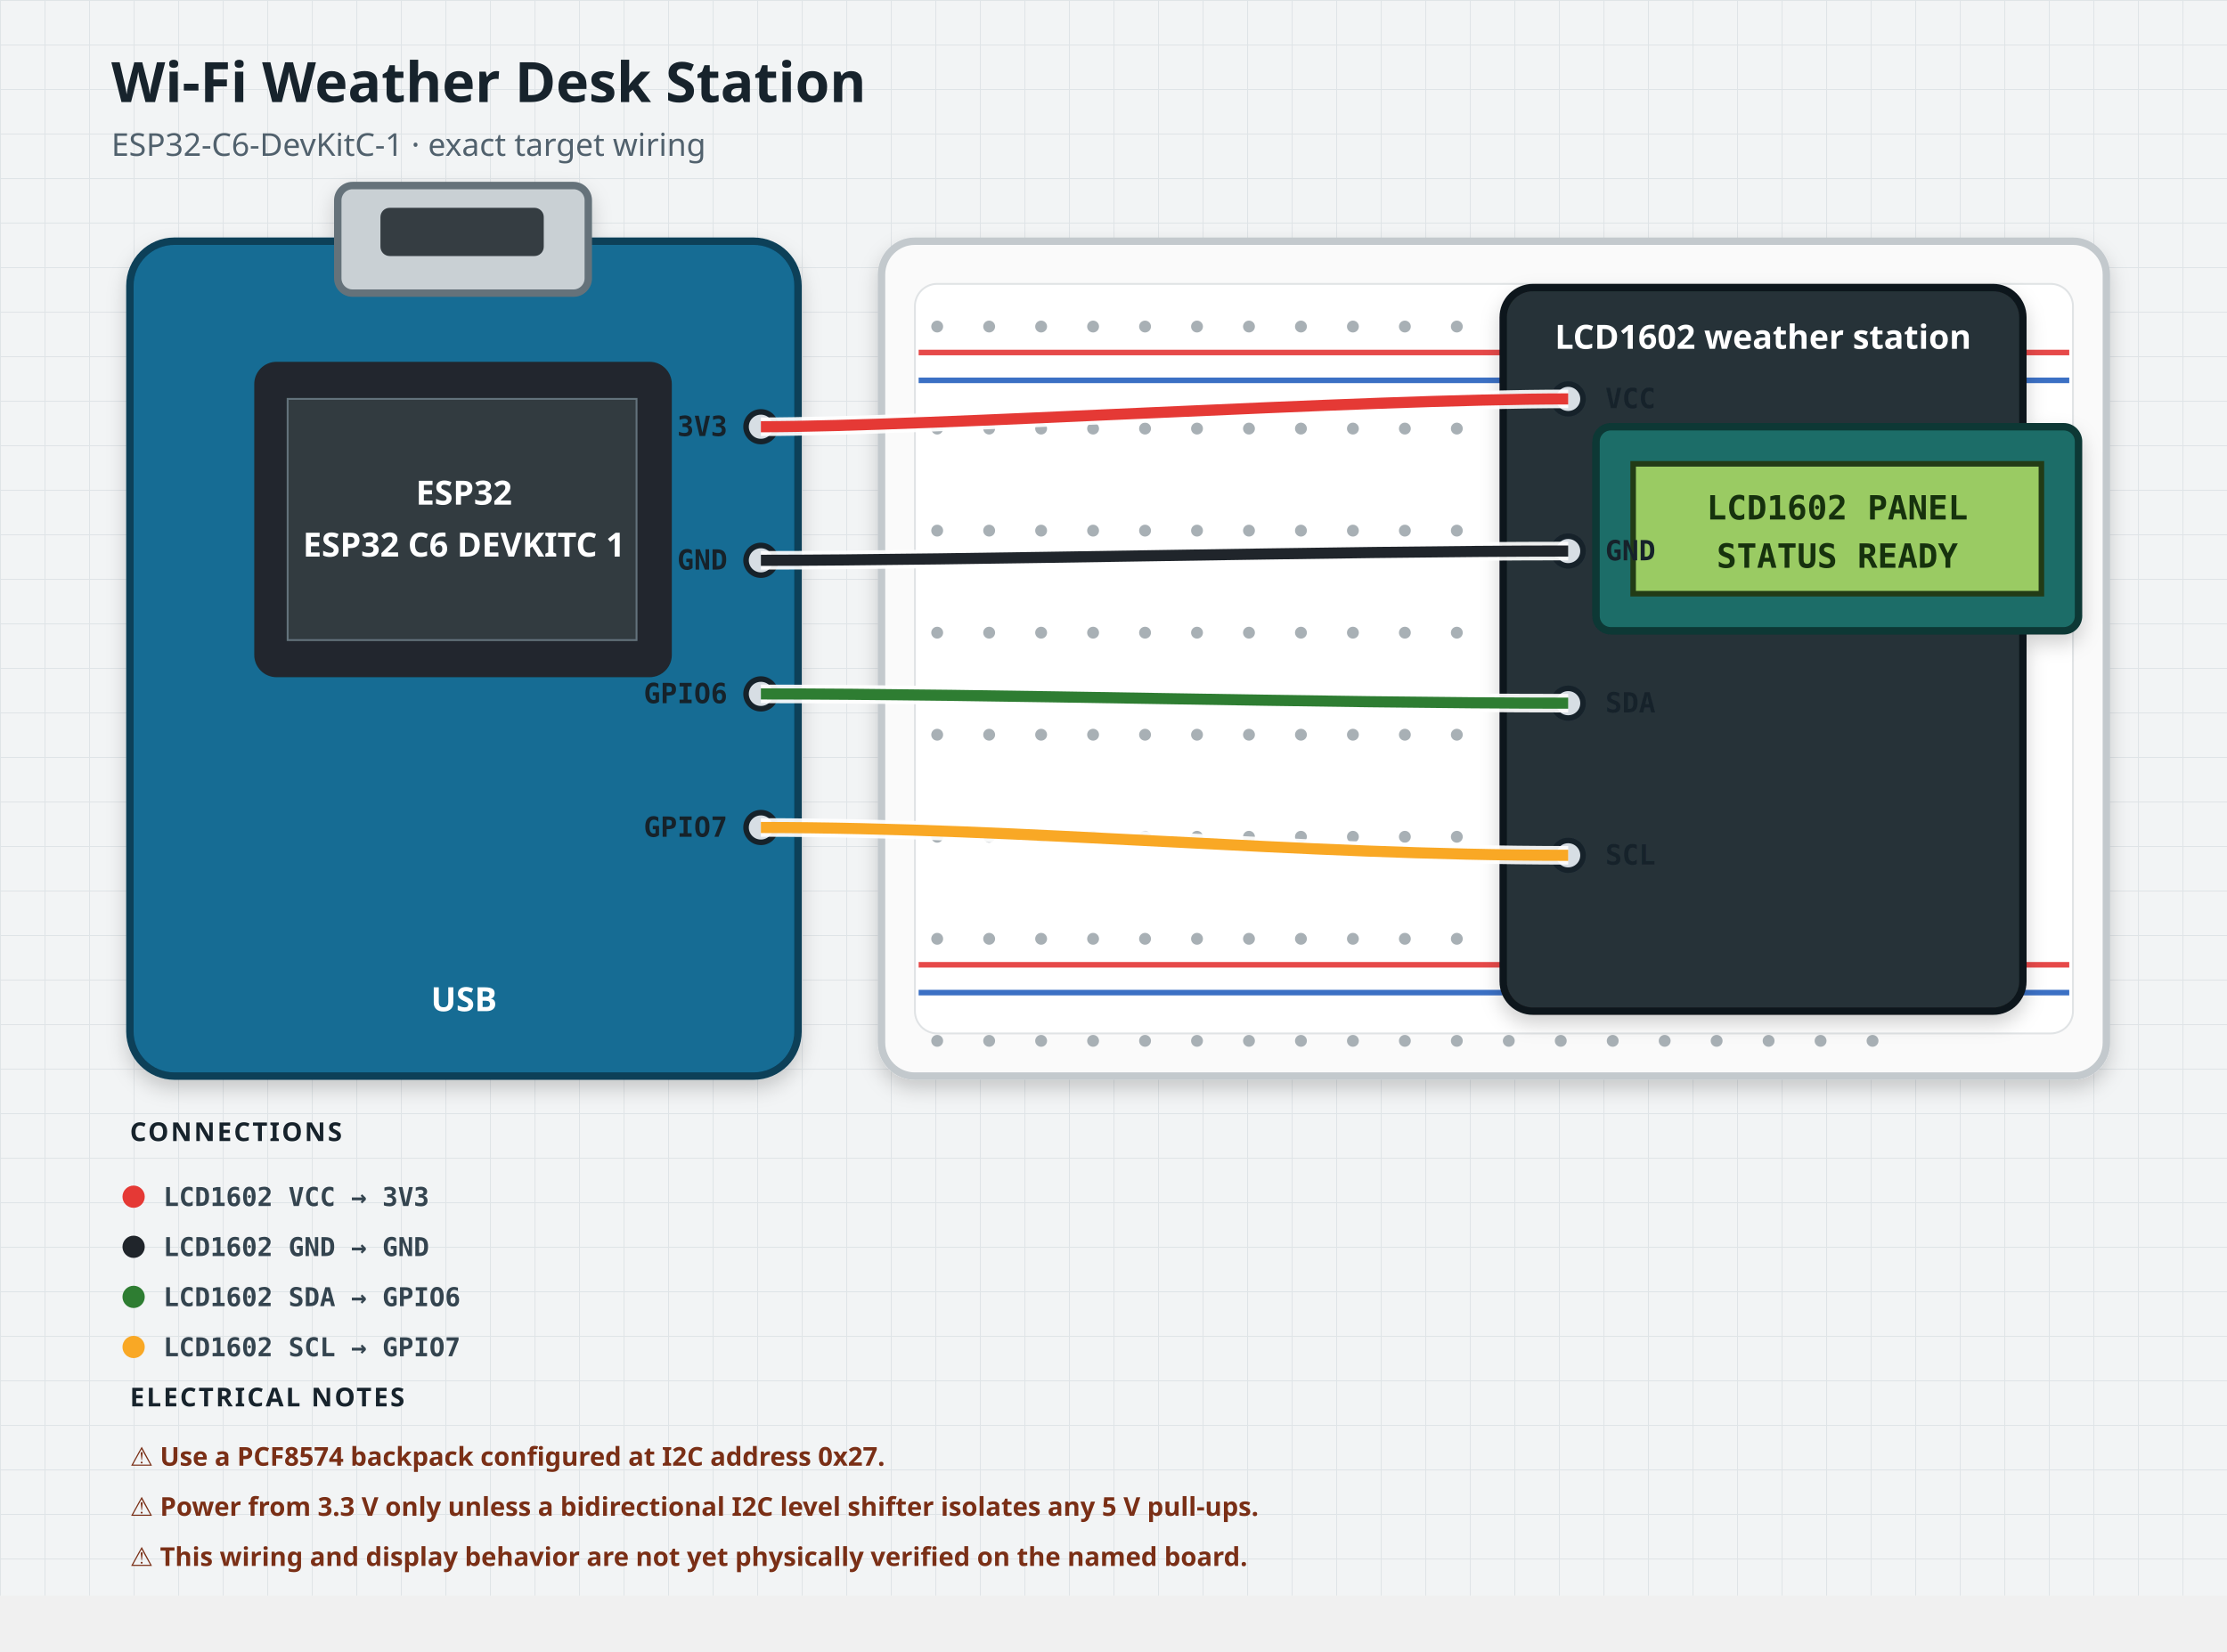
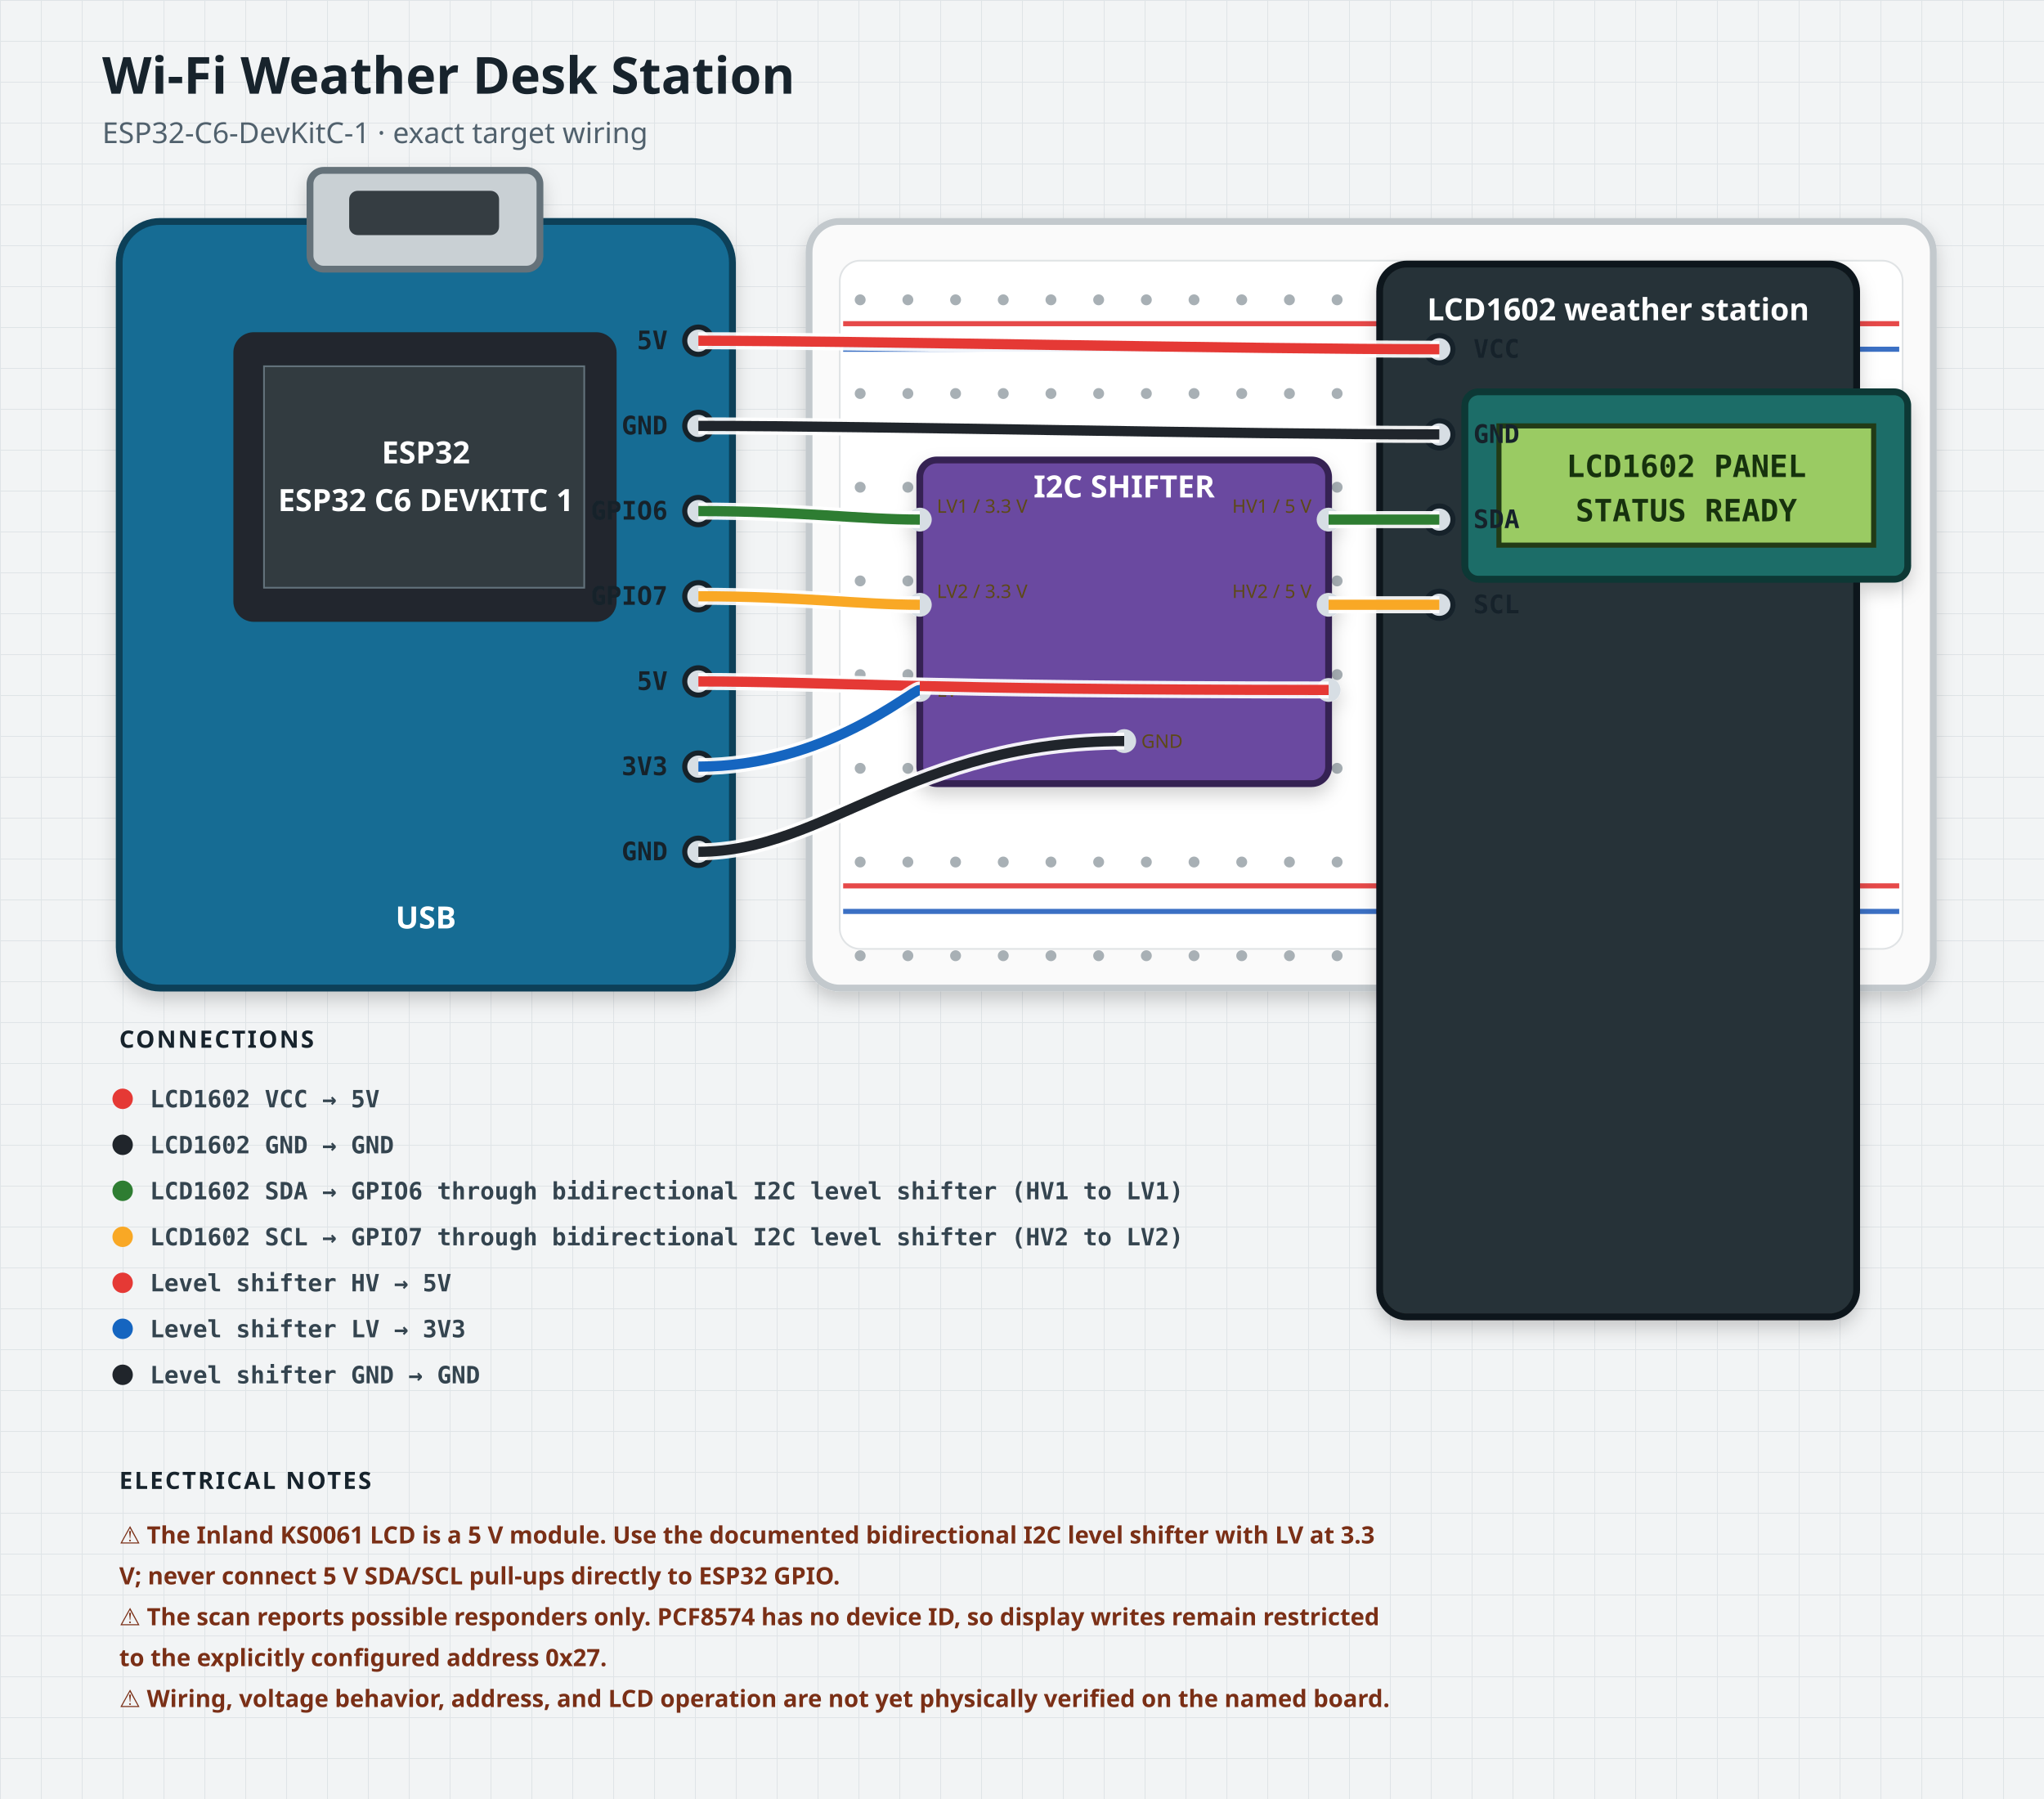
- <svg xmlns="http://www.w3.org/2000/svg" viewBox="0 0 1200 890" role="img" aria-labelledby="title desc">
+ <svg xmlns="http://www.w3.org/2000/svg" viewBox="0 0 1200 1056" role="img" aria-labelledby="title desc">
  <style>.heading{font:700 30px system-ui;fill:#17232c}.sub{font:500 17px system-ui;fill:#51616d}.board{font:700 18px system-ui;fill:white}.pin{font:700 15px ui-monospace,monospace;fill:#17232c}.section{font:700 14px system-ui;fill:#17232c;letter-spacing:.08em}.connection{font:600 14px ui-monospace,monospace;fill:#34444f}.warning{font:650 14px system-ui;fill:#7a2f16}.resistor{font:700 12px ui-monospace,monospace;fill:#5d4a18}.tiny{font:11px system-ui;fill:#5d4a18}</style>
  <defs>
    <pattern id="grid" width="24" height="24" patternUnits="userSpaceOnUse">
      <path d="M24 0H0V24" fill="none" stroke="#dfe4e7" stroke-width="1" />
    </pattern>
    <filter id="shadow">
      <feDropShadow dx="0" dy="5" stdDeviation="5" flood-opacity=".18" />
    </filter>
  </defs>
-   <rect width="1200" height="860" fill="#f2f4f5" />
-   <rect width="1200" height="860" fill="url(#grid)" />
+   <rect width="1200" height="1056" fill="#f2f4f5" />
+   <rect width="1200" height="1056" fill="url(#grid)" />
  <text x="60" y="55" class="heading">Wi-Fi Weather Desk Station</text>
  <text x="60" y="84" class="sub">ESP32-C6-DevKitC-1 · exact target wiring</text>
  <g filter="url(#shadow)">
    <rect x="70" y="130" width="360" height="450" rx="24" fill="#146c94" stroke="#0b3f59" stroke-width="4" />
    <rect x="182" y="100" width="135" height="58" rx="8" fill="#c9d0d4" stroke="#65727a" stroke-width="4" />
    <rect x="205" y="112" width="88" height="26" rx="5" fill="#343c42" />
    <rect x="137" y="195" width="225" height="170" rx="12" fill="#20282e" />
    <path d="M155 215h188v130H155z" fill="#303a41" stroke="#64727b" />
    <text x="250" y="272" text-anchor="middle" class="board">ESP32</text>
    <text x="250" y="300" text-anchor="middle" class="board">ESP32 C6 DEVKITC 1</text>
    <text x="250" y="545" text-anchor="middle" class="board">USB</text>
-     <circle cx="410" cy="230" r="8" fill="#d7dee4" stroke="#17232c" stroke-width="3" />
-     <text x="392" y="235" text-anchor="end" class="pin">3V3</text>
-     <circle cx="410" cy="302" r="8" fill="#d7dee4" stroke="#17232c" stroke-width="3" />
-     <text x="392" y="307" text-anchor="end" class="pin">GND</text>
-     <circle cx="410" cy="374" r="8" fill="#d7dee4" stroke="#17232c" stroke-width="3" />
-     <text x="392" y="379" text-anchor="end" class="pin">GPIO6</text>
-     <circle cx="410" cy="446" r="8" fill="#d7dee4" stroke="#17232c" stroke-width="3" />
-     <text x="392" y="451" text-anchor="end" class="pin">GPIO7</text>
+     <circle cx="410" cy="200" r="8" fill="#d7dee4" stroke="#17232c" stroke-width="3" />
+     <text x="392" y="205" text-anchor="end" class="pin">5V</text>
+     <circle cx="410" cy="250" r="8" fill="#d7dee4" stroke="#17232c" stroke-width="3" />
+     <text x="392" y="255" text-anchor="end" class="pin">GND</text>
+     <circle cx="410" cy="300" r="8" fill="#d7dee4" stroke="#17232c" stroke-width="3" />
+     <text x="392" y="305" text-anchor="end" class="pin">GPIO6</text>
+     <circle cx="410" cy="350" r="8" fill="#d7dee4" stroke="#17232c" stroke-width="3" />
+     <text x="392" y="355" text-anchor="end" class="pin">GPIO7</text>
+     <circle cx="410" cy="400" r="8" fill="#d7dee4" stroke="#17232c" stroke-width="3" />
+     <text x="392" y="405" text-anchor="end" class="pin">5V</text>
+     <circle cx="410" cy="450" r="8" fill="#d7dee4" stroke="#17232c" stroke-width="3" />
+     <text x="392" y="455" text-anchor="end" class="pin">3V3</text>
+     <circle cx="410" cy="500" r="8" fill="#d7dee4" stroke="#17232c" stroke-width="3" />
+     <text x="392" y="505" text-anchor="end" class="pin">GND</text>
  </g>
  <g filter="url(#shadow)">
    <rect x="475" y="130" width="660" height="450" rx="18" fill="#fafafa" stroke="#c3c9cd" stroke-width="4" />
    <rect x="493" y="153" width="624" height="404" rx="12" fill="#fff" stroke="#e0e3e5" />
    <circle cx="505" cy="176" r="3.2" fill="#a8b0b5" />
    <circle cx="533" cy="176" r="3.2" fill="#a8b0b5" />
    <circle cx="561" cy="176" r="3.2" fill="#a8b0b5" />
    <circle cx="589" cy="176" r="3.2" fill="#a8b0b5" />
    <circle cx="617" cy="176" r="3.2" fill="#a8b0b5" />
    <circle cx="645" cy="176" r="3.2" fill="#a8b0b5" />
    <circle cx="673" cy="176" r="3.2" fill="#a8b0b5" />
    <circle cx="701" cy="176" r="3.2" fill="#a8b0b5" />
    <circle cx="729" cy="176" r="3.2" fill="#a8b0b5" />
    <circle cx="757" cy="176" r="3.2" fill="#a8b0b5" />
    <circle cx="785" cy="176" r="3.2" fill="#a8b0b5" />
    <circle cx="813" cy="176" r="3.2" fill="#a8b0b5" />
    <circle cx="841" cy="176" r="3.2" fill="#a8b0b5" />
    <circle cx="869" cy="176" r="3.2" fill="#a8b0b5" />
    <circle cx="897" cy="176" r="3.2" fill="#a8b0b5" />
    <circle cx="925" cy="176" r="3.2" fill="#a8b0b5" />
    <circle cx="953" cy="176" r="3.2" fill="#a8b0b5" />
    <circle cx="981" cy="176" r="3.2" fill="#a8b0b5" />
    <circle cx="1009" cy="176" r="3.2" fill="#a8b0b5" />
    <circle cx="505" cy="231" r="3.2" fill="#a8b0b5" />
    <circle cx="533" cy="231" r="3.2" fill="#a8b0b5" />
    <circle cx="561" cy="231" r="3.2" fill="#a8b0b5" />
    <circle cx="589" cy="231" r="3.2" fill="#a8b0b5" />
    <circle cx="617" cy="231" r="3.2" fill="#a8b0b5" />
    <circle cx="645" cy="231" r="3.2" fill="#a8b0b5" />
    <circle cx="673" cy="231" r="3.2" fill="#a8b0b5" />
    <circle cx="701" cy="231" r="3.2" fill="#a8b0b5" />
    <circle cx="729" cy="231" r="3.2" fill="#a8b0b5" />
    <circle cx="757" cy="231" r="3.2" fill="#a8b0b5" />
    <circle cx="785" cy="231" r="3.2" fill="#a8b0b5" />
    <circle cx="813" cy="231" r="3.2" fill="#a8b0b5" />
    <circle cx="841" cy="231" r="3.2" fill="#a8b0b5" />
    <circle cx="869" cy="231" r="3.2" fill="#a8b0b5" />
    <circle cx="897" cy="231" r="3.2" fill="#a8b0b5" />
    <circle cx="925" cy="231" r="3.2" fill="#a8b0b5" />
    <circle cx="953" cy="231" r="3.2" fill="#a8b0b5" />
    <circle cx="981" cy="231" r="3.2" fill="#a8b0b5" />
    <circle cx="1009" cy="231" r="3.2" fill="#a8b0b5" />
    <circle cx="505" cy="286" r="3.2" fill="#a8b0b5" />
    <circle cx="533" cy="286" r="3.2" fill="#a8b0b5" />
    <circle cx="561" cy="286" r="3.2" fill="#a8b0b5" />
    <circle cx="589" cy="286" r="3.2" fill="#a8b0b5" />
    <circle cx="617" cy="286" r="3.2" fill="#a8b0b5" />
    <circle cx="645" cy="286" r="3.2" fill="#a8b0b5" />
    <circle cx="673" cy="286" r="3.2" fill="#a8b0b5" />
    <circle cx="701" cy="286" r="3.2" fill="#a8b0b5" />
    <circle cx="729" cy="286" r="3.2" fill="#a8b0b5" />
    <circle cx="757" cy="286" r="3.2" fill="#a8b0b5" />
    <circle cx="785" cy="286" r="3.2" fill="#a8b0b5" />
    <circle cx="813" cy="286" r="3.2" fill="#a8b0b5" />
    <circle cx="841" cy="286" r="3.2" fill="#a8b0b5" />
    <circle cx="869" cy="286" r="3.2" fill="#a8b0b5" />
    <circle cx="897" cy="286" r="3.2" fill="#a8b0b5" />
    <circle cx="925" cy="286" r="3.2" fill="#a8b0b5" />
    <circle cx="953" cy="286" r="3.2" fill="#a8b0b5" />
    <circle cx="981" cy="286" r="3.2" fill="#a8b0b5" />
    <circle cx="1009" cy="286" r="3.2" fill="#a8b0b5" />
    <circle cx="505" cy="341" r="3.2" fill="#a8b0b5" />
    <circle cx="533" cy="341" r="3.2" fill="#a8b0b5" />
    <circle cx="561" cy="341" r="3.2" fill="#a8b0b5" />
    <circle cx="589" cy="341" r="3.2" fill="#a8b0b5" />
    <circle cx="617" cy="341" r="3.2" fill="#a8b0b5" />
    <circle cx="645" cy="341" r="3.2" fill="#a8b0b5" />
    <circle cx="673" cy="341" r="3.2" fill="#a8b0b5" />
    <circle cx="701" cy="341" r="3.2" fill="#a8b0b5" />
    <circle cx="729" cy="341" r="3.2" fill="#a8b0b5" />
    <circle cx="757" cy="341" r="3.2" fill="#a8b0b5" />
    <circle cx="785" cy="341" r="3.2" fill="#a8b0b5" />
    <circle cx="813" cy="341" r="3.2" fill="#a8b0b5" />
    <circle cx="841" cy="341" r="3.2" fill="#a8b0b5" />
    <circle cx="869" cy="341" r="3.2" fill="#a8b0b5" />
    <circle cx="897" cy="341" r="3.2" fill="#a8b0b5" />
    <circle cx="925" cy="341" r="3.2" fill="#a8b0b5" />
    <circle cx="953" cy="341" r="3.2" fill="#a8b0b5" />
    <circle cx="981" cy="341" r="3.2" fill="#a8b0b5" />
    <circle cx="1009" cy="341" r="3.2" fill="#a8b0b5" />
    <circle cx="505" cy="396" r="3.2" fill="#a8b0b5" />
    <circle cx="533" cy="396" r="3.2" fill="#a8b0b5" />
    <circle cx="561" cy="396" r="3.2" fill="#a8b0b5" />
    <circle cx="589" cy="396" r="3.2" fill="#a8b0b5" />
    <circle cx="617" cy="396" r="3.2" fill="#a8b0b5" />
    <circle cx="645" cy="396" r="3.2" fill="#a8b0b5" />
    <circle cx="673" cy="396" r="3.2" fill="#a8b0b5" />
    <circle cx="701" cy="396" r="3.2" fill="#a8b0b5" />
    <circle cx="729" cy="396" r="3.2" fill="#a8b0b5" />
    <circle cx="757" cy="396" r="3.2" fill="#a8b0b5" />
    <circle cx="785" cy="396" r="3.2" fill="#a8b0b5" />
    <circle cx="813" cy="396" r="3.2" fill="#a8b0b5" />
    <circle cx="841" cy="396" r="3.2" fill="#a8b0b5" />
    <circle cx="869" cy="396" r="3.2" fill="#a8b0b5" />
    <circle cx="897" cy="396" r="3.2" fill="#a8b0b5" />
    <circle cx="925" cy="396" r="3.2" fill="#a8b0b5" />
    <circle cx="953" cy="396" r="3.2" fill="#a8b0b5" />
    <circle cx="981" cy="396" r="3.2" fill="#a8b0b5" />
    <circle cx="1009" cy="396" r="3.2" fill="#a8b0b5" />
    <circle cx="505" cy="451" r="3.2" fill="#a8b0b5" />
    <circle cx="533" cy="451" r="3.2" fill="#a8b0b5" />
    <circle cx="561" cy="451" r="3.2" fill="#a8b0b5" />
    <circle cx="589" cy="451" r="3.2" fill="#a8b0b5" />
    <circle cx="617" cy="451" r="3.2" fill="#a8b0b5" />
    <circle cx="645" cy="451" r="3.2" fill="#a8b0b5" />
    <circle cx="673" cy="451" r="3.2" fill="#a8b0b5" />
    <circle cx="701" cy="451" r="3.2" fill="#a8b0b5" />
    <circle cx="729" cy="451" r="3.2" fill="#a8b0b5" />
    <circle cx="757" cy="451" r="3.2" fill="#a8b0b5" />
    <circle cx="785" cy="451" r="3.2" fill="#a8b0b5" />
    <circle cx="813" cy="451" r="3.2" fill="#a8b0b5" />
    <circle cx="841" cy="451" r="3.2" fill="#a8b0b5" />
    <circle cx="869" cy="451" r="3.2" fill="#a8b0b5" />
    <circle cx="897" cy="451" r="3.2" fill="#a8b0b5" />
    <circle cx="925" cy="451" r="3.2" fill="#a8b0b5" />
    <circle cx="953" cy="451" r="3.2" fill="#a8b0b5" />
    <circle cx="981" cy="451" r="3.2" fill="#a8b0b5" />
    <circle cx="1009" cy="451" r="3.2" fill="#a8b0b5" />
    <circle cx="505" cy="506" r="3.2" fill="#a8b0b5" />
    <circle cx="533" cy="506" r="3.2" fill="#a8b0b5" />
    <circle cx="561" cy="506" r="3.2" fill="#a8b0b5" />
    <circle cx="589" cy="506" r="3.2" fill="#a8b0b5" />
    <circle cx="617" cy="506" r="3.2" fill="#a8b0b5" />
    <circle cx="645" cy="506" r="3.2" fill="#a8b0b5" />
    <circle cx="673" cy="506" r="3.2" fill="#a8b0b5" />
    <circle cx="701" cy="506" r="3.2" fill="#a8b0b5" />
    <circle cx="729" cy="506" r="3.2" fill="#a8b0b5" />
    <circle cx="757" cy="506" r="3.2" fill="#a8b0b5" />
    <circle cx="785" cy="506" r="3.2" fill="#a8b0b5" />
    <circle cx="813" cy="506" r="3.2" fill="#a8b0b5" />
    <circle cx="841" cy="506" r="3.2" fill="#a8b0b5" />
    <circle cx="869" cy="506" r="3.2" fill="#a8b0b5" />
    <circle cx="897" cy="506" r="3.2" fill="#a8b0b5" />
    <circle cx="925" cy="506" r="3.2" fill="#a8b0b5" />
    <circle cx="953" cy="506" r="3.2" fill="#a8b0b5" />
    <circle cx="981" cy="506" r="3.2" fill="#a8b0b5" />
    <circle cx="1009" cy="506" r="3.2" fill="#a8b0b5" />
    <circle cx="505" cy="561" r="3.2" fill="#a8b0b5" />
    <circle cx="533" cy="561" r="3.2" fill="#a8b0b5" />
    <circle cx="561" cy="561" r="3.2" fill="#a8b0b5" />
    <circle cx="589" cy="561" r="3.2" fill="#a8b0b5" />
    <circle cx="617" cy="561" r="3.2" fill="#a8b0b5" />
    <circle cx="645" cy="561" r="3.2" fill="#a8b0b5" />
    <circle cx="673" cy="561" r="3.2" fill="#a8b0b5" />
    <circle cx="701" cy="561" r="3.2" fill="#a8b0b5" />
    <circle cx="729" cy="561" r="3.2" fill="#a8b0b5" />
    <circle cx="757" cy="561" r="3.2" fill="#a8b0b5" />
    <circle cx="785" cy="561" r="3.2" fill="#a8b0b5" />
    <circle cx="813" cy="561" r="3.2" fill="#a8b0b5" />
    <circle cx="841" cy="561" r="3.2" fill="#a8b0b5" />
    <circle cx="869" cy="561" r="3.2" fill="#a8b0b5" />
    <circle cx="897" cy="561" r="3.2" fill="#a8b0b5" />
    <circle cx="925" cy="561" r="3.2" fill="#a8b0b5" />
    <circle cx="953" cy="561" r="3.2" fill="#a8b0b5" />
    <circle cx="981" cy="561" r="3.2" fill="#a8b0b5" />
    <circle cx="1009" cy="561" r="3.2" fill="#a8b0b5" />
    <path d="M495 190h620M495 520h620" stroke="#e64a4a" stroke-width="3" />
    <path d="M495 205h620M495 535h620" stroke="#3b70c4" stroke-width="3" />
  </g>
  <g filter="url(#shadow)">
-     <rect x="810" y="155" width="280" height="390" rx="16" fill="#263238" stroke="#11181c" stroke-width="4" />
+     <rect x="540" y="270" width="240" height="190" rx="10" fill="#6b4aa0" stroke="#362052" stroke-width="4" />
+     <text x="660" y="292" text-anchor="middle" class="board">I2C SHIFTER</text>
+     <circle cx="540" cy="305" r="7" fill="#d7dee4" />
+     <text x="550" y="301" class="tiny">LV1 / 3.3 V</text>
+     <circle cx="780" cy="305" r="7" fill="#d7dee4" />
+     <text x="770" y="301" text-anchor="end" class="tiny">HV1 / 5 V</text>
+     <circle cx="540" cy="355" r="7" fill="#d7dee4" />
+     <text x="550" y="351" class="tiny">LV2 / 3.3 V</text>
+     <circle cx="780" cy="355" r="7" fill="#d7dee4" />
+     <text x="770" y="351" text-anchor="end" class="tiny">HV2 / 5 V</text>
+     <circle cx="540" cy="405" r="7" fill="#d7dee4" />
+     <text x="550" y="409" class="tiny">LV</text>
+     <circle cx="780" cy="405" r="7" fill="#d7dee4" />
+     <text x="770" y="409" text-anchor="end" class="tiny">HV</text>
+     <circle cx="660" cy="435" r="7" fill="#d7dee4" />
+     <text x="670" y="439" class="tiny">GND</text>
+   </g>
+   <g filter="url(#shadow)">
+     <rect x="810" y="155" width="280" height="618" rx="16" fill="#263238" stroke="#11181c" stroke-width="4" />
    <text x="950" y="188" text-anchor="middle" class="board">LCD1602 weather station</text>
    <g>
      <rect x="860" y="230" width="260" height="110" rx="8" fill="#1c6d67" stroke="#0c3734" stroke-width="4" />
      <rect x="880" y="250" width="220" height="70" fill="#9acb63" stroke="#233b19" stroke-width="3" />
      <text x="990" y="280" text-anchor="middle" style="font:700 18px ui-monospace,monospace;fill:#193111">LCD1602 PANEL</text>
      <text x="990" y="306" text-anchor="middle" style="font:700 18px ui-monospace,monospace;fill:#193111">STATUS READY</text>
    </g>
-     <circle cx="845" cy="215" r="8" fill="#d7dee4" stroke="#17232c" stroke-width="3" />
-     <text x="865" y="220" class="pin">VCC</text>
-     <circle cx="845" cy="297" r="8" fill="#d7dee4" stroke="#17232c" stroke-width="3" />
-     <text x="865" y="302" class="pin">GND</text>
-     <circle cx="845" cy="379" r="8" fill="#d7dee4" stroke="#17232c" stroke-width="3" />
-     <text x="865" y="384" class="pin">SDA</text>
-     <circle cx="845" cy="461" r="8" fill="#d7dee4" stroke="#17232c" stroke-width="3" />
-     <text x="865" y="466" class="pin">SCL</text>
-   </g>
-   <path d="M410 230 C 500 230, 735 215, 845 215" fill="none" stroke="#fff" stroke-width="10" opacity=".92" />
-   <path d="M410 230 C 500 230, 735 215, 845 215" fill="none" stroke="#e53935" stroke-width="6" />
-   <path d="M410 302 C 518 302, 723 297, 845 297" fill="none" stroke="#fff" stroke-width="10" opacity=".92" />
-   <path d="M410 302 C 518 302, 723 297, 845 297" fill="none" stroke="#20252b" stroke-width="6" />
-   <path d="M410 374 C 536 374, 711 379, 845 379" fill="none" stroke="#fff" stroke-width="10" opacity=".92" />
-   <path d="M410 374 C 536 374, 711 379, 845 379" fill="none" stroke="#2e7d32" stroke-width="6" />
-   <path d="M410 446 C 554 446, 699 461, 845 461" fill="none" stroke="#fff" stroke-width="10" opacity=".92" />
-   <path d="M410 446 C 554 446, 699 461, 845 461" fill="none" stroke="#f9a825" stroke-width="6" />
+     <circle cx="845" cy="205" r="8" fill="#d7dee4" stroke="#17232c" stroke-width="3" />
+     <text x="865" y="210" class="pin">VCC</text>
+     <circle cx="845" cy="255" r="8" fill="#d7dee4" stroke="#17232c" stroke-width="3" />
+     <text x="865" y="260" class="pin">GND</text>
+     <circle cx="845" cy="305" r="8" fill="#d7dee4" stroke="#17232c" stroke-width="3" />
+     <text x="865" y="310" class="pin">SDA</text>
+     <circle cx="845" cy="355" r="8" fill="#d7dee4" stroke="#17232c" stroke-width="3" />
+     <text x="865" y="360" class="pin">SCL</text>
+   </g>
+   <path d="M410 200 C 500 200, 735 205, 845 205" fill="none" stroke="#fff" stroke-width="10" opacity=".92" />
+   <path d="M410 200 C 500 200, 735 205, 845 205" fill="none" stroke="#e53935" stroke-width="6" />
+   <path d="M410 250 C 518 250, 723 255, 845 255" fill="none" stroke="#fff" stroke-width="10" opacity=".92" />
+   <path d="M410 250 C 518 250, 723 255, 845 255" fill="none" stroke="#20252b" stroke-width="6" />
+   <path d="M410 300 C470 300, 505 305, 540 305 M780 305 C805 305, 825 305, 845 305" fill="none" stroke="#fff" stroke-width="10" opacity=".92" />
+   <path d="M410 300 C470 300, 505 305, 540 305 M780 305 C805 305, 825 305, 845 305" fill="none" stroke="#2e7d32" stroke-width="6" />
+   <path d="M410 350 C470 350, 505 355, 540 355 M780 355 C805 355, 825 355, 845 355" fill="none" stroke="#fff" stroke-width="10" opacity=".92" />
+   <path d="M410 350 C470 350, 505 355, 540 355 M780 355 C805 355, 825 355, 845 355" fill="none" stroke="#f9a825" stroke-width="6" />
+   <path d="M410 400 C485 400, 535 405, 780 405" fill="none" stroke="#fff" stroke-width="10" opacity=".92" />
+   <path d="M410 400 C485 400, 535 405, 780 405" fill="none" stroke="#e53935" stroke-width="6" />
+   <path d="M410 450 C485 450, 535 405, 540 405" fill="none" stroke="#fff" stroke-width="10" opacity=".92" />
+   <path d="M410 450 C485 450, 535 405, 540 405" fill="none" stroke="#1565c0" stroke-width="6" />
+   <path d="M410 500 C485 500, 535 435, 660 435" fill="none" stroke="#fff" stroke-width="10" opacity=".92" />
+   <path d="M410 500 C485 500, 535 435, 660 435" fill="none" stroke="#20252b" stroke-width="6" />
  <text x="70" y="615" class="section">CONNECTIONS</text>
  <circle cx="72" cy="645" r="6" fill="#e53935" />
-   <text x="88" y="650" class="connection">LCD1602 VCC → 3V3</text>
+   <text x="88" y="650" class="connection">LCD1602 VCC → 5V</text>
  <circle cx="72" cy="672" r="6" fill="#20252b" />
  <text x="88" y="677" class="connection">LCD1602 GND → GND</text>
  <circle cx="72" cy="699" r="6" fill="#2e7d32" />
-   <text x="88" y="704" class="connection">LCD1602 SDA → GPIO6</text>
+   <text x="88" y="704" class="connection">LCD1602 SDA → GPIO6 through bidirectional I2C level shifter (HV1 to LV1)</text>
  <circle cx="72" cy="726" r="6" fill="#f9a825" />
-   <text x="88" y="731" class="connection">LCD1602 SCL → GPIO7</text>
-   <text x="70" y="758" class="section">ELECTRICAL NOTES</text>
-   <text x="70" y="790" class="warning">⚠ Use a PCF8574 backpack configured at I2C address 0x27.</text>
-   <text x="70" y="817" class="warning">⚠ Power from 3.3 V only unless a bidirectional I2C level shifter isolates any 5 V pull-ups.</text>
-   <text x="70" y="844" class="warning">⚠ This wiring and display behavior are not yet physically verified on the named board.</text>
+   <text x="88" y="731" class="connection">LCD1602 SCL → GPIO7 through bidirectional I2C level shifter (HV2 to LV2)</text>
+   <circle cx="72" cy="753" r="6" fill="#e53935" />
+   <text x="88" y="758" class="connection">Level shifter HV → 5V</text>
+   <circle cx="72" cy="780" r="6" fill="#1565c0" />
+   <text x="88" y="785" class="connection">Level shifter LV → 3V3</text>
+   <circle cx="72" cy="807" r="6" fill="#20252b" />
+   <text x="88" y="812" class="connection">Level shifter GND → GND</text>
+   <text x="70" y="874" class="section">ELECTRICAL NOTES</text>
+   <text x="70" y="906" class="warning" data-full="The Inland KS0061 LCD is a 5 V module. Use the documented bidirectional I2C level shifter with LV at 3.3 V; never connect 5 V SDA/SCL pull-ups directly to ESP32 GPIO.">⚠ The Inland KS0061 LCD is a 5 V module. Use the documented bidirectional I2C level shifter with LV at 3.3</text>
+   <text x="70" y="930" class="warning" data-full="">  V; never connect 5 V SDA/SCL pull-ups directly to ESP32 GPIO.</text>
+   <text x="70" y="954" class="warning" data-full="The scan reports possible responders only. PCF8574 has no device ID, so display writes remain restricted to the explicitly configured address 0x27.">⚠ The scan reports possible responders only. PCF8574 has no device ID, so display writes remain restricted</text>
+   <text x="70" y="978" class="warning" data-full="">  to the explicitly configured address 0x27.</text>
+   <text x="70" y="1002" class="warning" data-full="Wiring, voltage behavior, address, and LCD operation are not yet physically verified on the named board.">⚠ Wiring, voltage behavior, address, and LCD operation are not yet physically verified on the named board.</text>
</svg>
